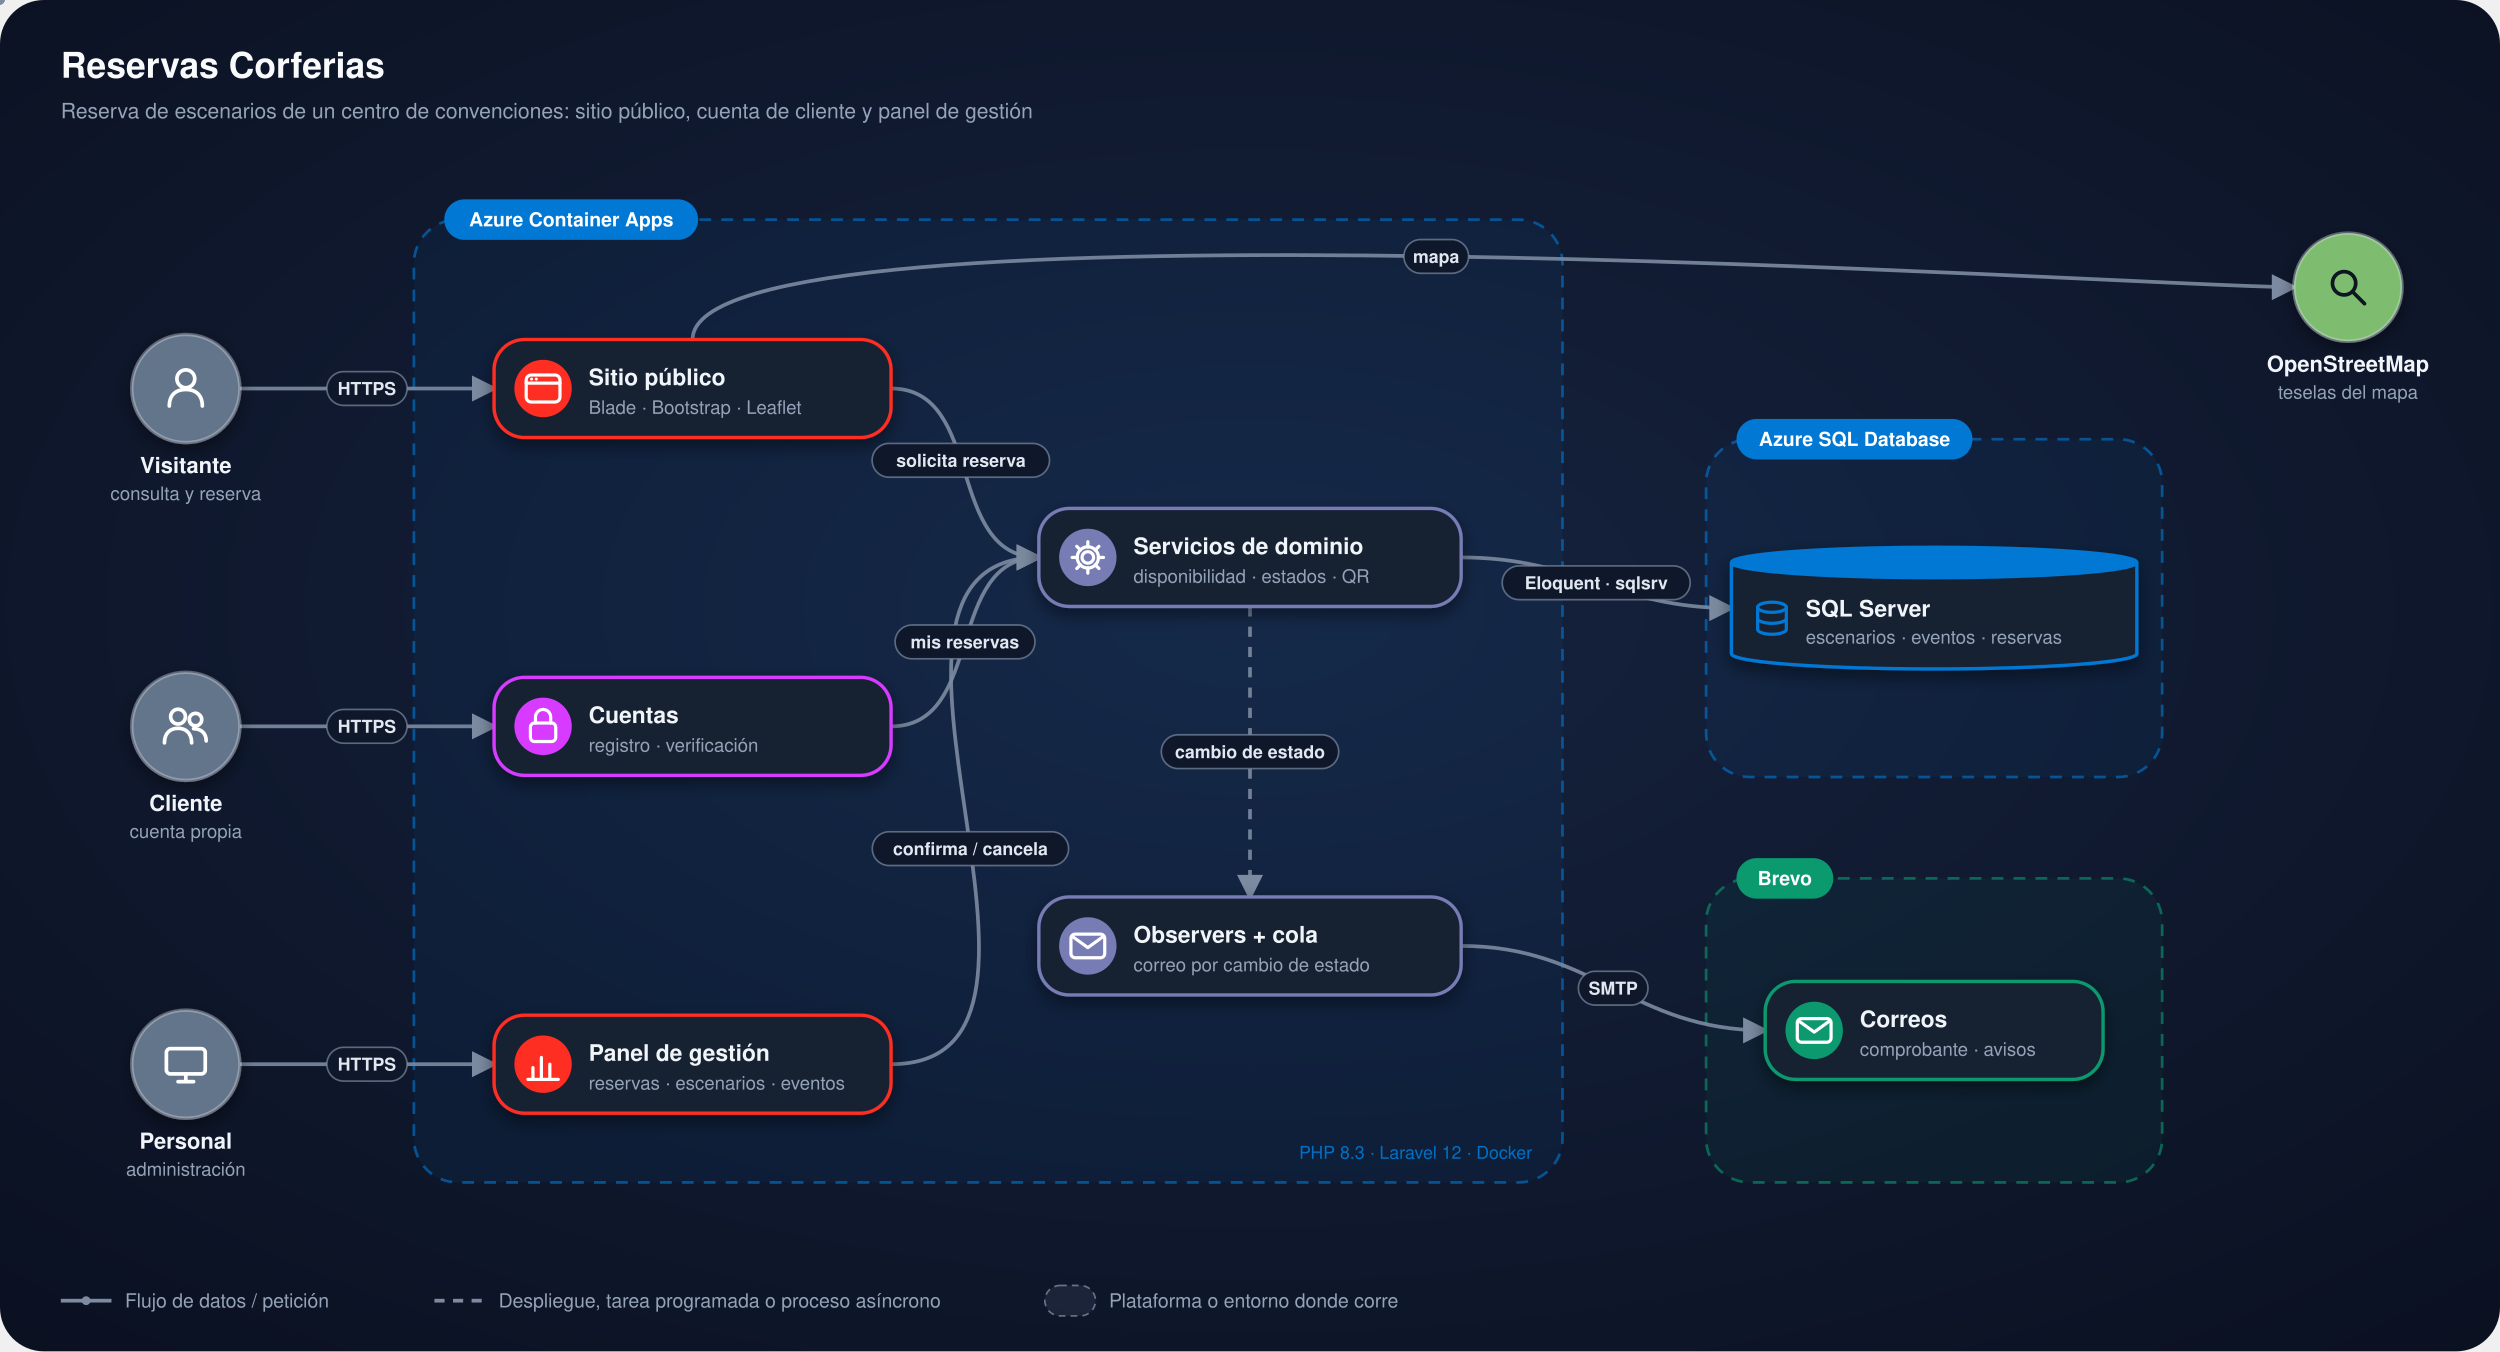
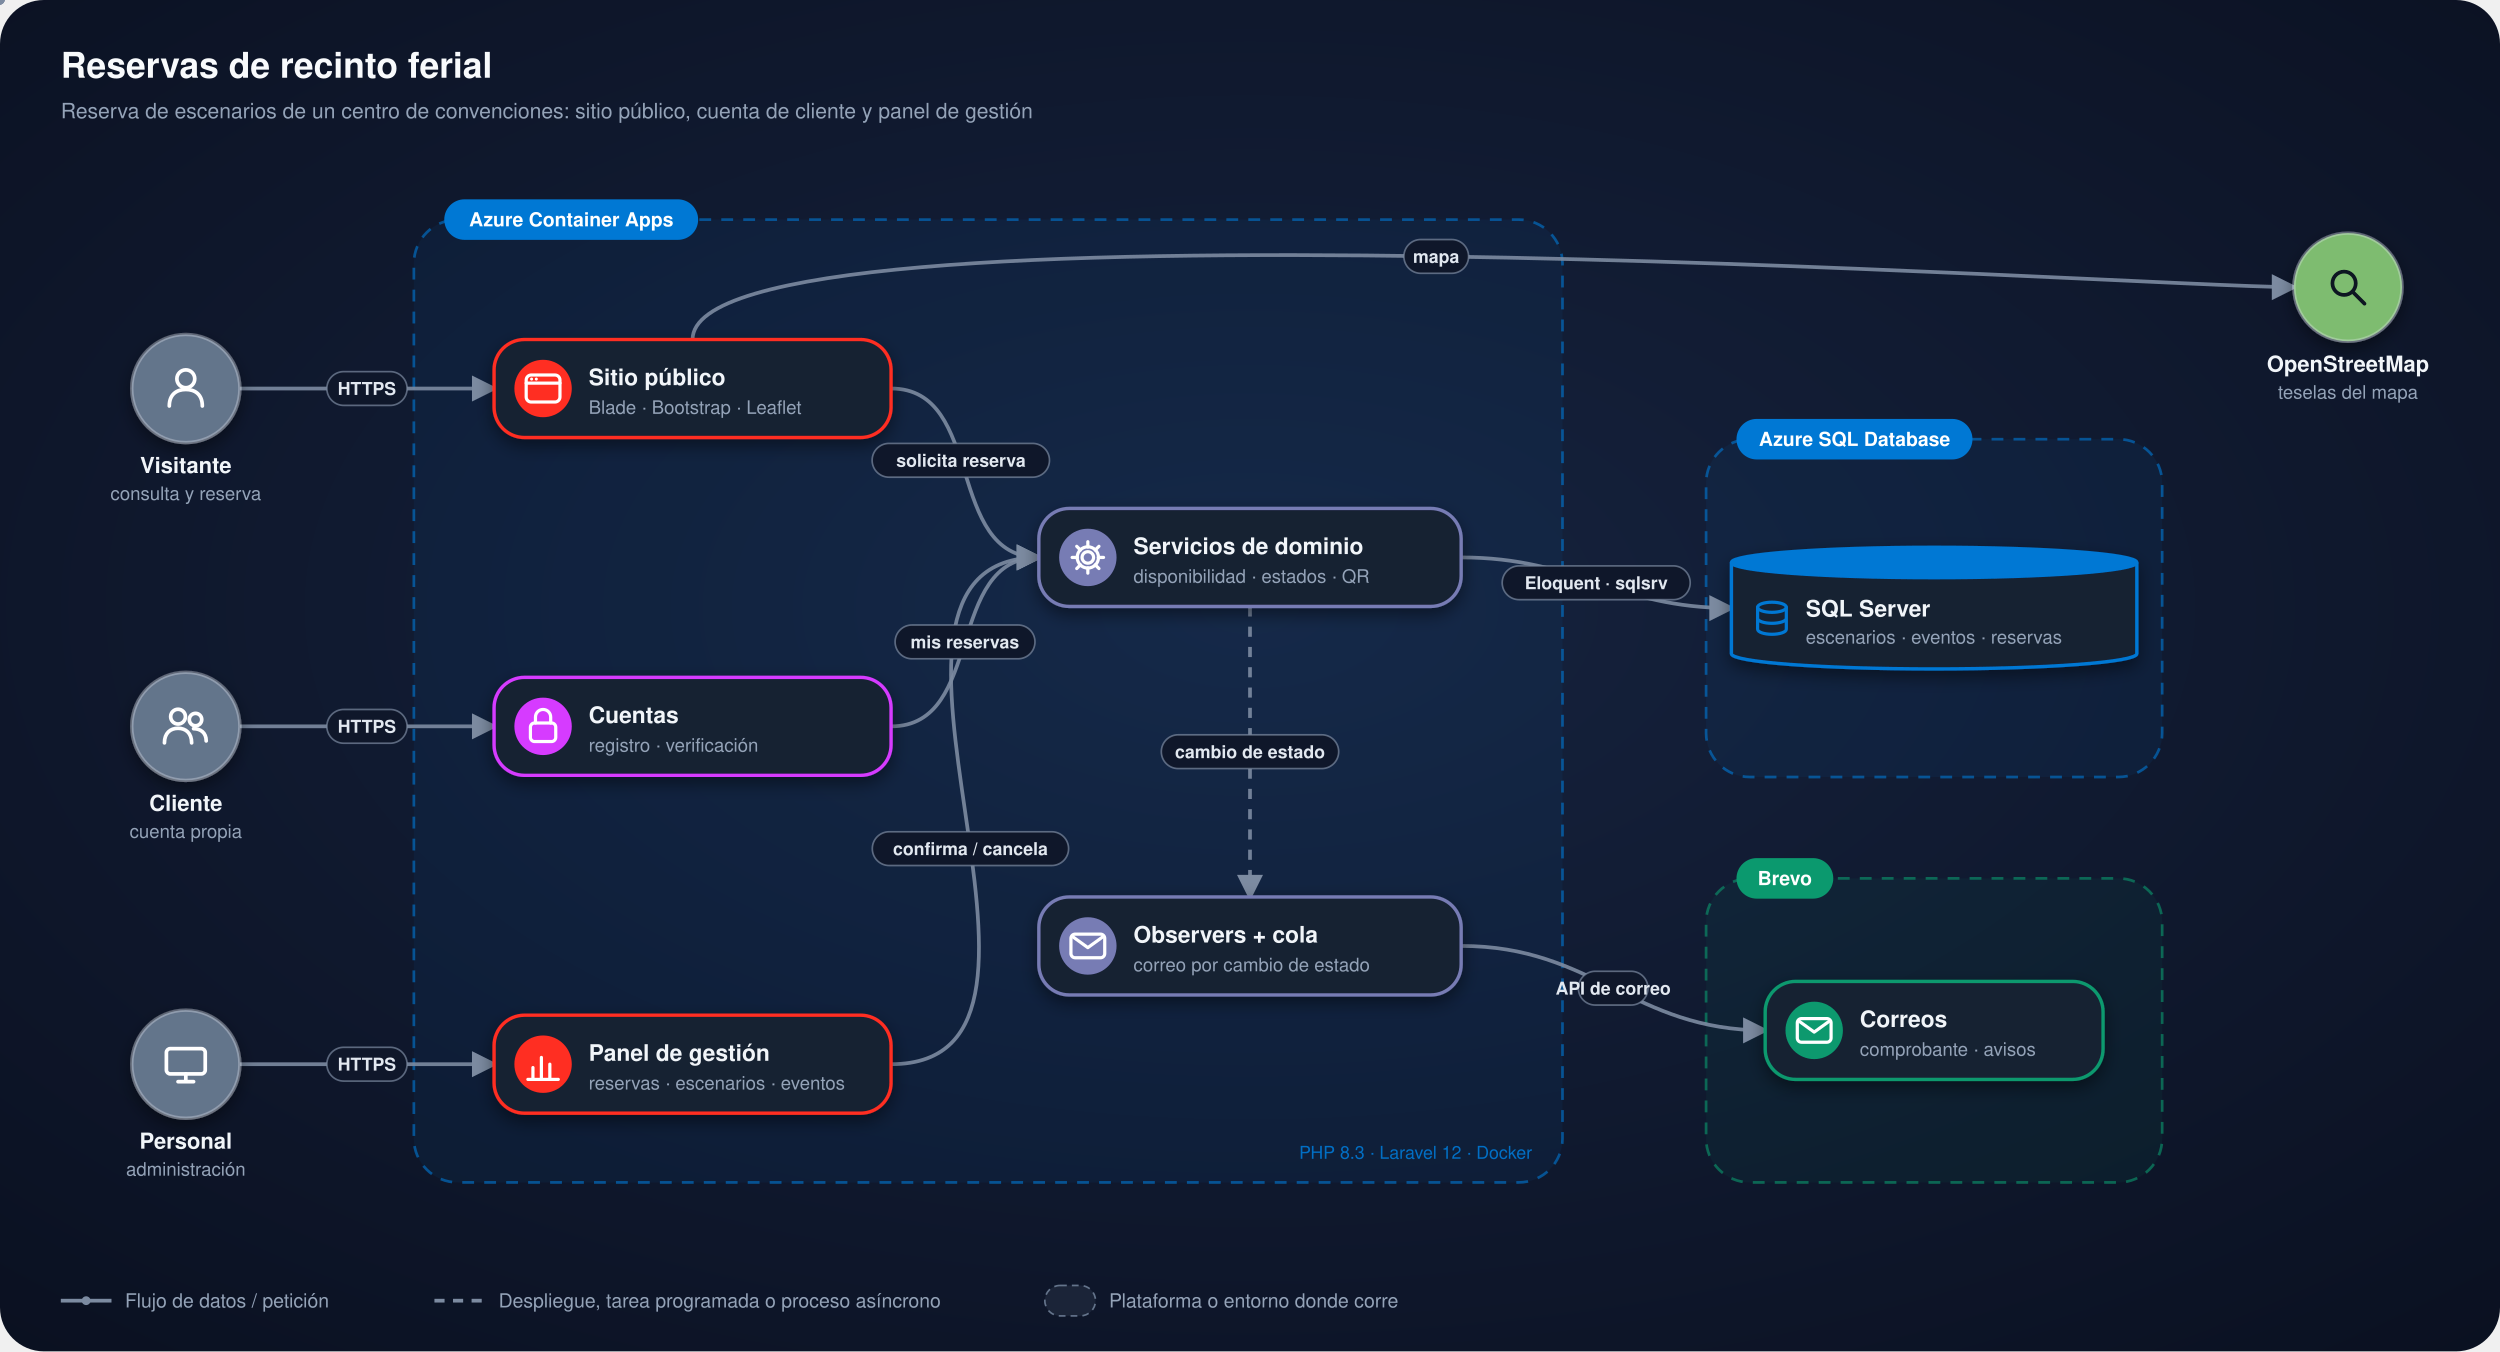
<svg xmlns="http://www.w3.org/2000/svg" viewBox="0 0 1480 800" width="1480" height="800" font-family="Segoe UI, -apple-system, BlinkMacSystemFont, Helvetica, Arial, sans-serif" role="img" aria-label="Arquitectura de Reservas Corferias">
  <defs>
    <radialGradient id="bg" cx="50%" cy="45%" r="75%">
      <stop offset="0" stop-color="#16233F" />
      <stop offset="1" stop-color="#0A1020" />
    </radialGradient>
    <filter id="sh" x="-30%" y="-30%" width="160%" height="170%">
      <feDropShadow dx="0" dy="4" stdDeviation="5" flood-color="#000" flood-opacity=".45" />
    </filter>
    <marker id="a7C8BA1" viewBox="0 0 10 10" refX="8.5" refY="5" markerWidth="7" markerHeight="7" orient="auto-start-reverse">
      <path d="M0,0 L10,5 L0,10 z" fill="#7C8BA1" />
    </marker>
    <marker id="s7C8BA1" viewBox="0 0 10 10" refX="8.5" refY="5" markerWidth="7" markerHeight="7" orient="auto-start-reverse">
      <path d="M0,0 L10,5 L0,10 z" fill="#7C8BA1" />
    </marker>
  </defs>
  <rect width="1480" height="800" rx="26" fill="url(#bg)" />
-   <text x="36" y="46" font-size="21" font-weight="800" fill="#F8FAFC">Reservas Corferias</text>
+   <text x="36" y="46" font-size="21" font-weight="800" fill="#F8FAFC">Reservas de recinto ferial</text>
  <text x="36" y="70" font-size="12.5" fill="#94A3B8">Reserva de escenarios de un centro de convenciones: sitio público, cuenta de cliente y panel de gestión</text>
  <rect x="245" y="130" width="680" height="570" rx="26" fill="#0078D4" fill-opacity=".07" stroke="#0078D4" stroke-opacity=".6" stroke-width="1.6" stroke-dasharray="7 6" />
  <rect x="263" y="118" width="150.3" height="24" rx="12" fill="#0078D4" />
  <text x="338.2" y="134" text-anchor="middle" font-size="11.5" font-weight="700" fill="#FFFFFF">Azure Container Apps</text>
  <text x="907" y="686" text-anchor="end" font-size="10.5" fill="#0078D4" fill-opacity=".9">PHP 8.3 · Laravel 12 · Docker</text>
  <rect x="1010" y="260" width="270" height="200" rx="26" fill="#0078D4" fill-opacity=".07" stroke="#0078D4" stroke-opacity=".6" stroke-width="1.6" stroke-dasharray="7 6" />
  <rect x="1028" y="248" width="139.7" height="24" rx="12" fill="#0078D4" />
  <text x="1097.9" y="264" text-anchor="middle" font-size="11.5" font-weight="700" fill="#FFFFFF">Azure SQL Database</text>
  <rect x="1010" y="520" width="270" height="180" rx="26" fill="#0B996E" fill-opacity=".07" stroke="#0B996E" stroke-opacity=".6" stroke-width="1.6" stroke-dasharray="7 6" />
  <rect x="1028" y="508" width="57.3" height="24" rx="12" fill="#0B996E" />
  <text x="1056.6" y="524" text-anchor="middle" font-size="11.5" font-weight="700" fill="#FFFFFF">Brevo</text>
  <path d="M142.0,230.0 C205.2,230.0 229.3,230.0 292.5,230.0" fill="none" stroke="#7C8BA1" stroke-width="2.2" stroke-opacity=".9" marker-end="url(#a7C8BA1)" />
  <circle r="2.6" fill="#7C8BA1">
    <animateMotion dur="2.8s" repeatCount="indefinite" path="M142.0,230.0 C205.2,230.0 229.3,230.0 292.5,230.0" />
  </circle>
  <path d="M142.0,430.0 C205.2,430.0 229.3,430.0 292.5,430.0" fill="none" stroke="#7C8BA1" stroke-width="2.2" stroke-opacity=".9" marker-end="url(#a7C8BA1)" />
  <circle r="2.6" fill="#7C8BA1">
    <animateMotion dur="2.8s" repeatCount="indefinite" path="M142.0,430.0 C205.2,430.0 229.3,430.0 292.5,430.0" />
  </circle>
  <path d="M142.0,630.0 C205.2,630.0 229.3,630.0 292.5,630.0" fill="none" stroke="#7C8BA1" stroke-width="2.2" stroke-opacity=".9" marker-end="url(#a7C8BA1)" />
  <circle r="2.6" fill="#7C8BA1">
    <animateMotion dur="2.8s" repeatCount="indefinite" path="M142.0,630.0 C205.2,630.0 229.3,630.0 292.5,630.0" />
  </circle>
  <path d="M527.5,230.0 C583.3,230.0 559.2,330.0 615.0,330.0" fill="none" stroke="#7C8BA1" stroke-width="2.2" stroke-opacity=".9" marker-end="url(#a7C8BA1)" />
  <circle r="2.6" fill="#7C8BA1">
    <animateMotion dur="2.7s" repeatCount="indefinite" path="M527.5,230.0 C583.3,230.0 559.2,330.0 615.0,330.0" />
  </circle>
  <path d="M527.5,430.0 C583.3,430.0 559.2,330.0 615.0,330.0" fill="none" stroke="#7C8BA1" stroke-width="2.2" stroke-opacity=".9" marker-end="url(#a7C8BA1)" />
  <circle r="2.6" fill="#7C8BA1">
    <animateMotion dur="2.7s" repeatCount="indefinite" path="M527.5,430.0 C583.3,430.0 559.2,330.0 615.0,330.0" />
  </circle>
  <path d="M527.5,630.0 C658.8,630.0 483.8,330.0 615.0,330.0" fill="none" stroke="#7C8BA1" stroke-width="2.2" stroke-opacity=".9" marker-end="url(#a7C8BA1)" />
  <circle r="2.6" fill="#7C8BA1">
    <animateMotion dur="3.2s" repeatCount="indefinite" path="M527.5,630.0 C658.8,630.0 483.8,330.0 615.0,330.0" />
  </circle>
  <path d="M865.0,330.0 C933.4,330.0 956.6,360.0 1025.0,360.0" fill="none" stroke="#7C8BA1" stroke-width="2.2" stroke-opacity=".9" marker-end="url(#a7C8BA1)" />
  <circle r="2.6" fill="#7C8BA1">
    <animateMotion dur="2.8s" repeatCount="indefinite" path="M865.0,330.0 C933.4,330.0 956.6,360.0 1025.0,360.0" />
  </circle>
  <path d="M740.0,359.0 C740.0,399.0 740.0,491.0 740.0,531.0" fill="none" stroke="#7C8BA1" stroke-width="2.2" stroke-opacity=".9" stroke-dasharray="6 6" marker-end="url(#a7C8BA1)" />
  <path d="M865.0,560.0 C943.5,560.0 966.5,610.0 1045.0,610.0" fill="none" stroke="#7C8BA1" stroke-width="2.2" stroke-opacity=".9" marker-end="url(#a7C8BA1)" />
  <circle r="2.6" fill="#7C8BA1">
    <animateMotion dur="2.9s" repeatCount="indefinite" path="M865.0,560.0 C943.5,560.0 966.5,610.0 1045.0,610.0" />
  </circle>
  <path d="M410.0,201.0 C410.0,111.0 1268.0,170.0 1358.0,170.0" fill="none" stroke="#7C8BA1" stroke-width="2.2" stroke-opacity=".9" marker-end="url(#a7C8BA1)" />
  <circle r="2.6" fill="#7C8BA1">
    <animateMotion dur="4.8s" repeatCount="indefinite" path="M410.0,201.0 C410.0,111.0 1268.0,170.0 1358.0,170.0" />
  </circle>
  <g filter="url(#sh)">
    <circle cx="110" cy="230" r="32" fill="#64748B" stroke="#E2E8F0" stroke-opacity=".35" stroke-width="2" />
    <g transform="translate(110,230) scale(1.15)">
      <circle cx="0" cy="-5" r="4.6" fill="none" stroke="#FFFFFF" stroke-width="1.9" stroke-linecap="round" stroke-linejoin="round" />
      <path d="M-8.5,9 c0,-6 3.8,-8.5 8.5,-8.5 s8.5,2.5 8.5,8.5" fill="none" stroke="#FFFFFF" stroke-width="1.9" stroke-linecap="round" stroke-linejoin="round" />
    </g>
  </g>
  <text x="110" y="280" text-anchor="middle" font-size="13" font-weight="700" fill="#F1F5F9">Visitante</text>
  <text x="110" y="296" text-anchor="middle" font-size="11" fill="#94A3B8">consulta y reserva</text>
  <g filter="url(#sh)">
    <circle cx="110" cy="430" r="32" fill="#64748B" stroke="#E2E8F0" stroke-opacity=".35" stroke-width="2" />
    <g transform="translate(110,430) scale(1.15)">
      <circle cx="-4" cy="-5" r="3.8" fill="none" stroke="#FFFFFF" stroke-width="1.9" stroke-linecap="round" stroke-linejoin="round" />
      <circle cx="5" cy="-3.5" r="3.2" fill="none" stroke="#FFFFFF" stroke-width="1.9" stroke-linecap="round" stroke-linejoin="round" />
      <path d="M-11,8.5 c0,-5 3,-7.5 7,-7.5 s7,2.5 7,7.5 M4,1.2 c3.5,0 6.5,2 6.5,6.3" fill="none" stroke="#FFFFFF" stroke-width="1.9" stroke-linecap="round" stroke-linejoin="round" />
    </g>
  </g>
  <text x="110" y="480" text-anchor="middle" font-size="13" font-weight="700" fill="#F1F5F9">Cliente</text>
  <text x="110" y="496" text-anchor="middle" font-size="11" fill="#94A3B8">cuenta propia</text>
  <g filter="url(#sh)">
    <circle cx="110" cy="630" r="32" fill="#64748B" stroke="#E2E8F0" stroke-opacity=".35" stroke-width="2" />
    <g transform="translate(110,630) scale(1.15)">
      <rect x="-10" y="-8" width="20" height="13" rx="2" fill="none" stroke="#FFFFFF" stroke-width="1.9" stroke-linecap="round" stroke-linejoin="round" />
      <path d="M-4,9 h8 M0,5 v4" fill="none" stroke="#FFFFFF" stroke-width="1.9" stroke-linecap="round" stroke-linejoin="round" />
    </g>
  </g>
  <text x="110" y="680" text-anchor="middle" font-size="13" font-weight="700" fill="#F1F5F9">Personal</text>
  <text x="110" y="696" text-anchor="middle" font-size="11" fill="#94A3B8">administración</text>
  <g filter="url(#sh)">
    <circle cx="1390" cy="170" r="32" fill="#7EBC6F" stroke="#E2E8F0" stroke-opacity=".35" stroke-width="2" />
    <g transform="translate(1390,170) scale(1.15)">
      <circle cx="-2" cy="-2" r="6" fill="none" stroke="#0B1220" stroke-width="1.9" stroke-linecap="round" stroke-linejoin="round" />
      <path d="M2.5,2.5 l6,6" fill="none" stroke="#0B1220" stroke-width="1.9" stroke-linecap="round" stroke-linejoin="round" />
    </g>
  </g>
  <text x="1390" y="220" text-anchor="middle" font-size="13" font-weight="700" fill="#F1F5F9">OpenStreetMap</text>
  <text x="1390" y="236" text-anchor="middle" font-size="11" fill="#94A3B8">teselas del mapa</text>
  <g filter="url(#sh)">
    <rect x="292.5" y="201.0" width="235.0" height="58" rx="18" fill="#162033" stroke="#FF2D20" stroke-width="2" />
    <circle cx="321.5" cy="230" r="17" fill="#FF2D20" />
    <g transform="translate(321.5,230)">
      <rect x="-10" y="-8" width="20" height="16" rx="3" fill="none" stroke="#FFFFFF" stroke-width="1.9" stroke-linecap="round" stroke-linejoin="round" />
      <path d="M-10,-3.2 h20" fill="none" stroke="#FFFFFF" stroke-width="1.9" stroke-linecap="round" stroke-linejoin="round" />
      <circle cx="-6.8" cy="-5.6" r=".9" fill="#FFFFFF" />
      <circle cx="-4" cy="-5.6" r=".9" fill="#FFFFFF" />
    </g>
  </g>
  <text x="348.5" y="228" font-size="13.5" font-weight="700" fill="#F1F5F9">Sitio público</text>
  <text x="348.5" y="245" font-size="11" fill="#94A3B8">Blade · Bootstrap · Leaflet</text>
  <g filter="url(#sh)">
    <rect x="292.5" y="401.0" width="235.0" height="58" rx="18" fill="#162033" stroke="#D63AFF" stroke-width="2" />
    <circle cx="321.5" cy="430" r="17" fill="#D63AFF" />
    <g transform="translate(321.5,430)">
      <rect x="-7.5" y="-2" width="15" height="11" rx="2.5" fill="none" stroke="#FFFFFF" stroke-width="1.9" stroke-linecap="round" stroke-linejoin="round" />
      <path d="M-4.5,-2 v-3.5 a4.5,4.5 0 0 1 9,0 v3.5" fill="none" stroke="#FFFFFF" stroke-width="1.9" stroke-linecap="round" stroke-linejoin="round" />
    </g>
  </g>
  <text x="348.5" y="428" font-size="13.5" font-weight="700" fill="#F1F5F9">Cuentas</text>
  <text x="348.5" y="445" font-size="11" fill="#94A3B8">registro · verificación</text>
  <g filter="url(#sh)">
    <rect x="292.5" y="601.0" width="235.0" height="58" rx="18" fill="#162033" stroke="#FF2D20" stroke-width="2" />
    <circle cx="321.5" cy="630" r="17" fill="#FF2D20" />
    <g transform="translate(321.5,630)">
      <path d="M-9,9 h18 M-6,9 v-7 M-1,9 v-13 M4,9 v-9" fill="none" stroke="#FFFFFF" stroke-width="1.9" stroke-linecap="round" stroke-linejoin="round" />
    </g>
  </g>
  <text x="348.5" y="628" font-size="13.5" font-weight="700" fill="#F1F5F9">Panel de gestión</text>
  <text x="348.5" y="645" font-size="11" fill="#94A3B8">reservas · escenarios · eventos</text>
  <g filter="url(#sh)">
    <rect x="615.0" y="301.0" width="250.0" height="58" rx="18" fill="#162033" stroke="#777BB4" stroke-width="2" />
    <circle cx="644.0" cy="330" r="17" fill="#777BB4" />
    <g transform="translate(644.0,330)">
      <circle r="3.4" fill="none" stroke="#FFFFFF" stroke-width="1.9" stroke-linecap="round" stroke-linejoin="round" />
      <path d="M6.20,0.00 L9.30,0.00" fill="none" stroke="#FFFFFF" stroke-width="1.9" stroke-linecap="round" stroke-linejoin="round" />
      <path d="M4.38,4.38 L6.58,6.58" fill="none" stroke="#FFFFFF" stroke-width="1.9" stroke-linecap="round" stroke-linejoin="round" />
      <path d="M0.00,6.20 L0.00,9.30" fill="none" stroke="#FFFFFF" stroke-width="1.9" stroke-linecap="round" stroke-linejoin="round" />
      <path d="M-4.38,4.38 L-6.58,6.58" fill="none" stroke="#FFFFFF" stroke-width="1.9" stroke-linecap="round" stroke-linejoin="round" />
      <path d="M-6.20,0.00 L-9.30,0.00" fill="none" stroke="#FFFFFF" stroke-width="1.9" stroke-linecap="round" stroke-linejoin="round" />
      <path d="M-4.38,-4.38 L-6.58,-6.58" fill="none" stroke="#FFFFFF" stroke-width="1.9" stroke-linecap="round" stroke-linejoin="round" />
      <path d="M-0.00,-6.20 L-0.00,-9.30" fill="none" stroke="#FFFFFF" stroke-width="1.9" stroke-linecap="round" stroke-linejoin="round" />
      <path d="M4.38,-4.38 L6.58,-6.58" fill="none" stroke="#FFFFFF" stroke-width="1.9" stroke-linecap="round" stroke-linejoin="round" />
      <circle r="6.3" fill="none" stroke="#FFFFFF" stroke-width="1.9" stroke-linecap="round" stroke-linejoin="round" />
    </g>
  </g>
  <text x="671.0" y="328" font-size="13.5" font-weight="700" fill="#F1F5F9">Servicios de dominio</text>
  <text x="671.0" y="345" font-size="11" fill="#94A3B8">disponibilidad · estados · QR</text>
  <g filter="url(#sh)">
    <rect x="615.0" y="531.0" width="250.0" height="58" rx="18" fill="#162033" stroke="#777BB4" stroke-width="2" />
    <circle cx="644.0" cy="560" r="17" fill="#777BB4" />
    <g transform="translate(644.0,560)">
      <rect x="-10" y="-7" width="20" height="14" rx="2.5" fill="none" stroke="#FFFFFF" stroke-width="1.9" stroke-linecap="round" stroke-linejoin="round" />
      <path d="M-9,-5.5 l9,6.5 l9,-6.5" fill="none" stroke="#FFFFFF" stroke-width="1.9" stroke-linecap="round" stroke-linejoin="round" />
    </g>
  </g>
  <text x="671.0" y="558" font-size="13.5" font-weight="700" fill="#F1F5F9">Observers + cola</text>
  <text x="671.0" y="575" font-size="11" fill="#94A3B8">correo por cambio de estado</text>
  <g filter="url(#sh)">
    <path d="M1025.0,333.0 v54 a120.0,9 0 0 0 240,0 v-54" fill="#162033" stroke="#0078D4" stroke-width="2" />
    <ellipse cx="1145" cy="333.0" rx="120.0" ry="9" fill="#0078D4" stroke="#0078D4" stroke-width="2" />
  </g>
  <g transform="translate(1049.0,366)">
    <ellipse cx="0" cy="-6.5" rx="8.5" ry="3" fill="none" stroke="#0078D4" stroke-width="1.9" stroke-linecap="round" stroke-linejoin="round" />
    <path d="M-8.5,-6.5 v13 c0,1.7 3.8,3 8.5,3 s8.5,-1.3 8.5,-3 v-13 M-8.5,0 c0,1.7 3.8,3 8.5,3 s8.5,-1.3 8.5,-3" fill="none" stroke="#0078D4" stroke-width="1.9" stroke-linecap="round" stroke-linejoin="round" />
  </g>
  <text x="1069.0" y="365" font-size="13.5" font-weight="700" fill="#F1F5F9">SQL Server</text>
  <text x="1069.0" y="381" font-size="11" fill="#94A3B8">escenarios · eventos · reservas</text>
  <g filter="url(#sh)">
    <rect x="1045.0" y="581.0" width="200.0" height="58" rx="18" fill="#162033" stroke="#0B996E" stroke-width="2" />
    <circle cx="1074.0" cy="610" r="17" fill="#0B996E" />
    <g transform="translate(1074.0,610)">
      <rect x="-10" y="-7" width="20" height="14" rx="2.5" fill="none" stroke="#FFFFFF" stroke-width="1.9" stroke-linecap="round" stroke-linejoin="round" />
      <path d="M-9,-5.5 l9,6.5 l9,-6.5" fill="none" stroke="#FFFFFF" stroke-width="1.9" stroke-linecap="round" stroke-linejoin="round" />
    </g>
  </g>
  <text x="1101.0" y="608" font-size="13.5" font-weight="700" fill="#F1F5F9">Correos</text>
  <text x="1101.0" y="625" font-size="11" fill="#94A3B8">comprobante · avisos</text>
  <rect x="193.5" y="220.0" width="47.5" height="20" rx="10" fill="#0F172A" stroke="#7C8BA1" stroke-opacity=".7" />
  <text x="217.2" y="233.8" text-anchor="middle" font-size="10.5" font-weight="600" fill="#E2E8F0">HTTPS</text>
  <rect x="193.5" y="420.0" width="47.5" height="20" rx="10" fill="#0F172A" stroke="#7C8BA1" stroke-opacity=".7" />
  <text x="217.2" y="433.8" text-anchor="middle" font-size="10.5" font-weight="600" fill="#E2E8F0">HTTPS</text>
  <rect x="193.5" y="620.0" width="47.5" height="20" rx="10" fill="#0F172A" stroke="#7C8BA1" stroke-opacity=".7" />
  <text x="217.2" y="633.8" text-anchor="middle" font-size="10.5" font-weight="600" fill="#E2E8F0">HTTPS</text>
  <rect x="516.3" y="262.5" width="105.0" height="20" rx="10" fill="#0F172A" stroke="#7C8BA1" stroke-opacity=".7" />
  <text x="568.9" y="276.3" text-anchor="middle" font-size="10.5" font-weight="600" fill="#E2E8F0">solicita reserva</text>
  <rect x="529.9" y="370.0" width="82.8" height="20" rx="10" fill="#0F172A" stroke="#7C8BA1" stroke-opacity=".7" />
  <text x="571.2" y="383.8" text-anchor="middle" font-size="10.5" font-weight="600" fill="#E2E8F0">mis reservas</text>
  <rect x="516.4" y="492.4" width="116.2" height="20" rx="10" fill="#0F172A" stroke="#7C8BA1" stroke-opacity=".7" />
  <text x="574.5" y="506.2" text-anchor="middle" font-size="10.5" font-weight="600" fill="#E2E8F0">confirma / cancela</text>
  <rect x="889.3" y="335.0" width="111.3" height="20" rx="10" fill="#0F172A" stroke="#7C8BA1" stroke-opacity=".7" />
  <text x="945.0" y="348.8" text-anchor="middle" font-size="10.5" font-weight="600" fill="#E2E8F0">Eloquent · sqlsrv</text>
  <rect x="687.5" y="435.0" width="105.0" height="20" rx="10" fill="#0F172A" stroke="#7C8BA1" stroke-opacity=".7" />
  <text x="740.0" y="448.8" text-anchor="middle" font-size="10.5" font-weight="600" fill="#E2E8F0">cambio de estado</text>
  <rect x="934.4" y="575.0" width="41.2" height="20" rx="10" fill="#0F172A" stroke="#7C8BA1" stroke-opacity=".7" />
-   <text x="955.0" y="588.8" text-anchor="middle" font-size="10.5" font-weight="600" fill="#E2E8F0">SMTP</text>
+   <text x="955.0" y="588.8" text-anchor="middle" font-size="10.5" font-weight="600" fill="#E2E8F0">API de correo</text>
  <rect x="831.1" y="141.8" width="38.3" height="20" rx="10" fill="#0F172A" stroke="#7C8BA1" stroke-opacity=".7" />
  <text x="850.2" y="155.6" text-anchor="middle" font-size="10.5" font-weight="600" fill="#E2E8F0">mapa</text>
  <path d="M36,770 h30" stroke="#7C8BA1" stroke-width="2.2" />
  <circle cx="51" cy="770" r="2.6" fill="#7C8BA1" />
  <text x="74" y="774" font-size="11.5" fill="#94A3B8">Flujo de datos / petición</text>
  <path d="M257.18,770 h30" stroke="#7C8BA1" stroke-width="2.2" stroke-dasharray="6 5" />
  <text x="295.18" y="774" font-size="11.5" fill="#94A3B8">Despliegue, tarea programada o proceso asíncrono</text>
  <rect x="618.545" y="761" width="30" height="18" rx="9" fill="#64748B" fill-opacity=".15" stroke="#64748B" stroke-dasharray="4 3" />
  <text x="656.545" y="774" font-size="11.5" fill="#94A3B8">Plataforma o entorno donde corre</text>
</svg>
